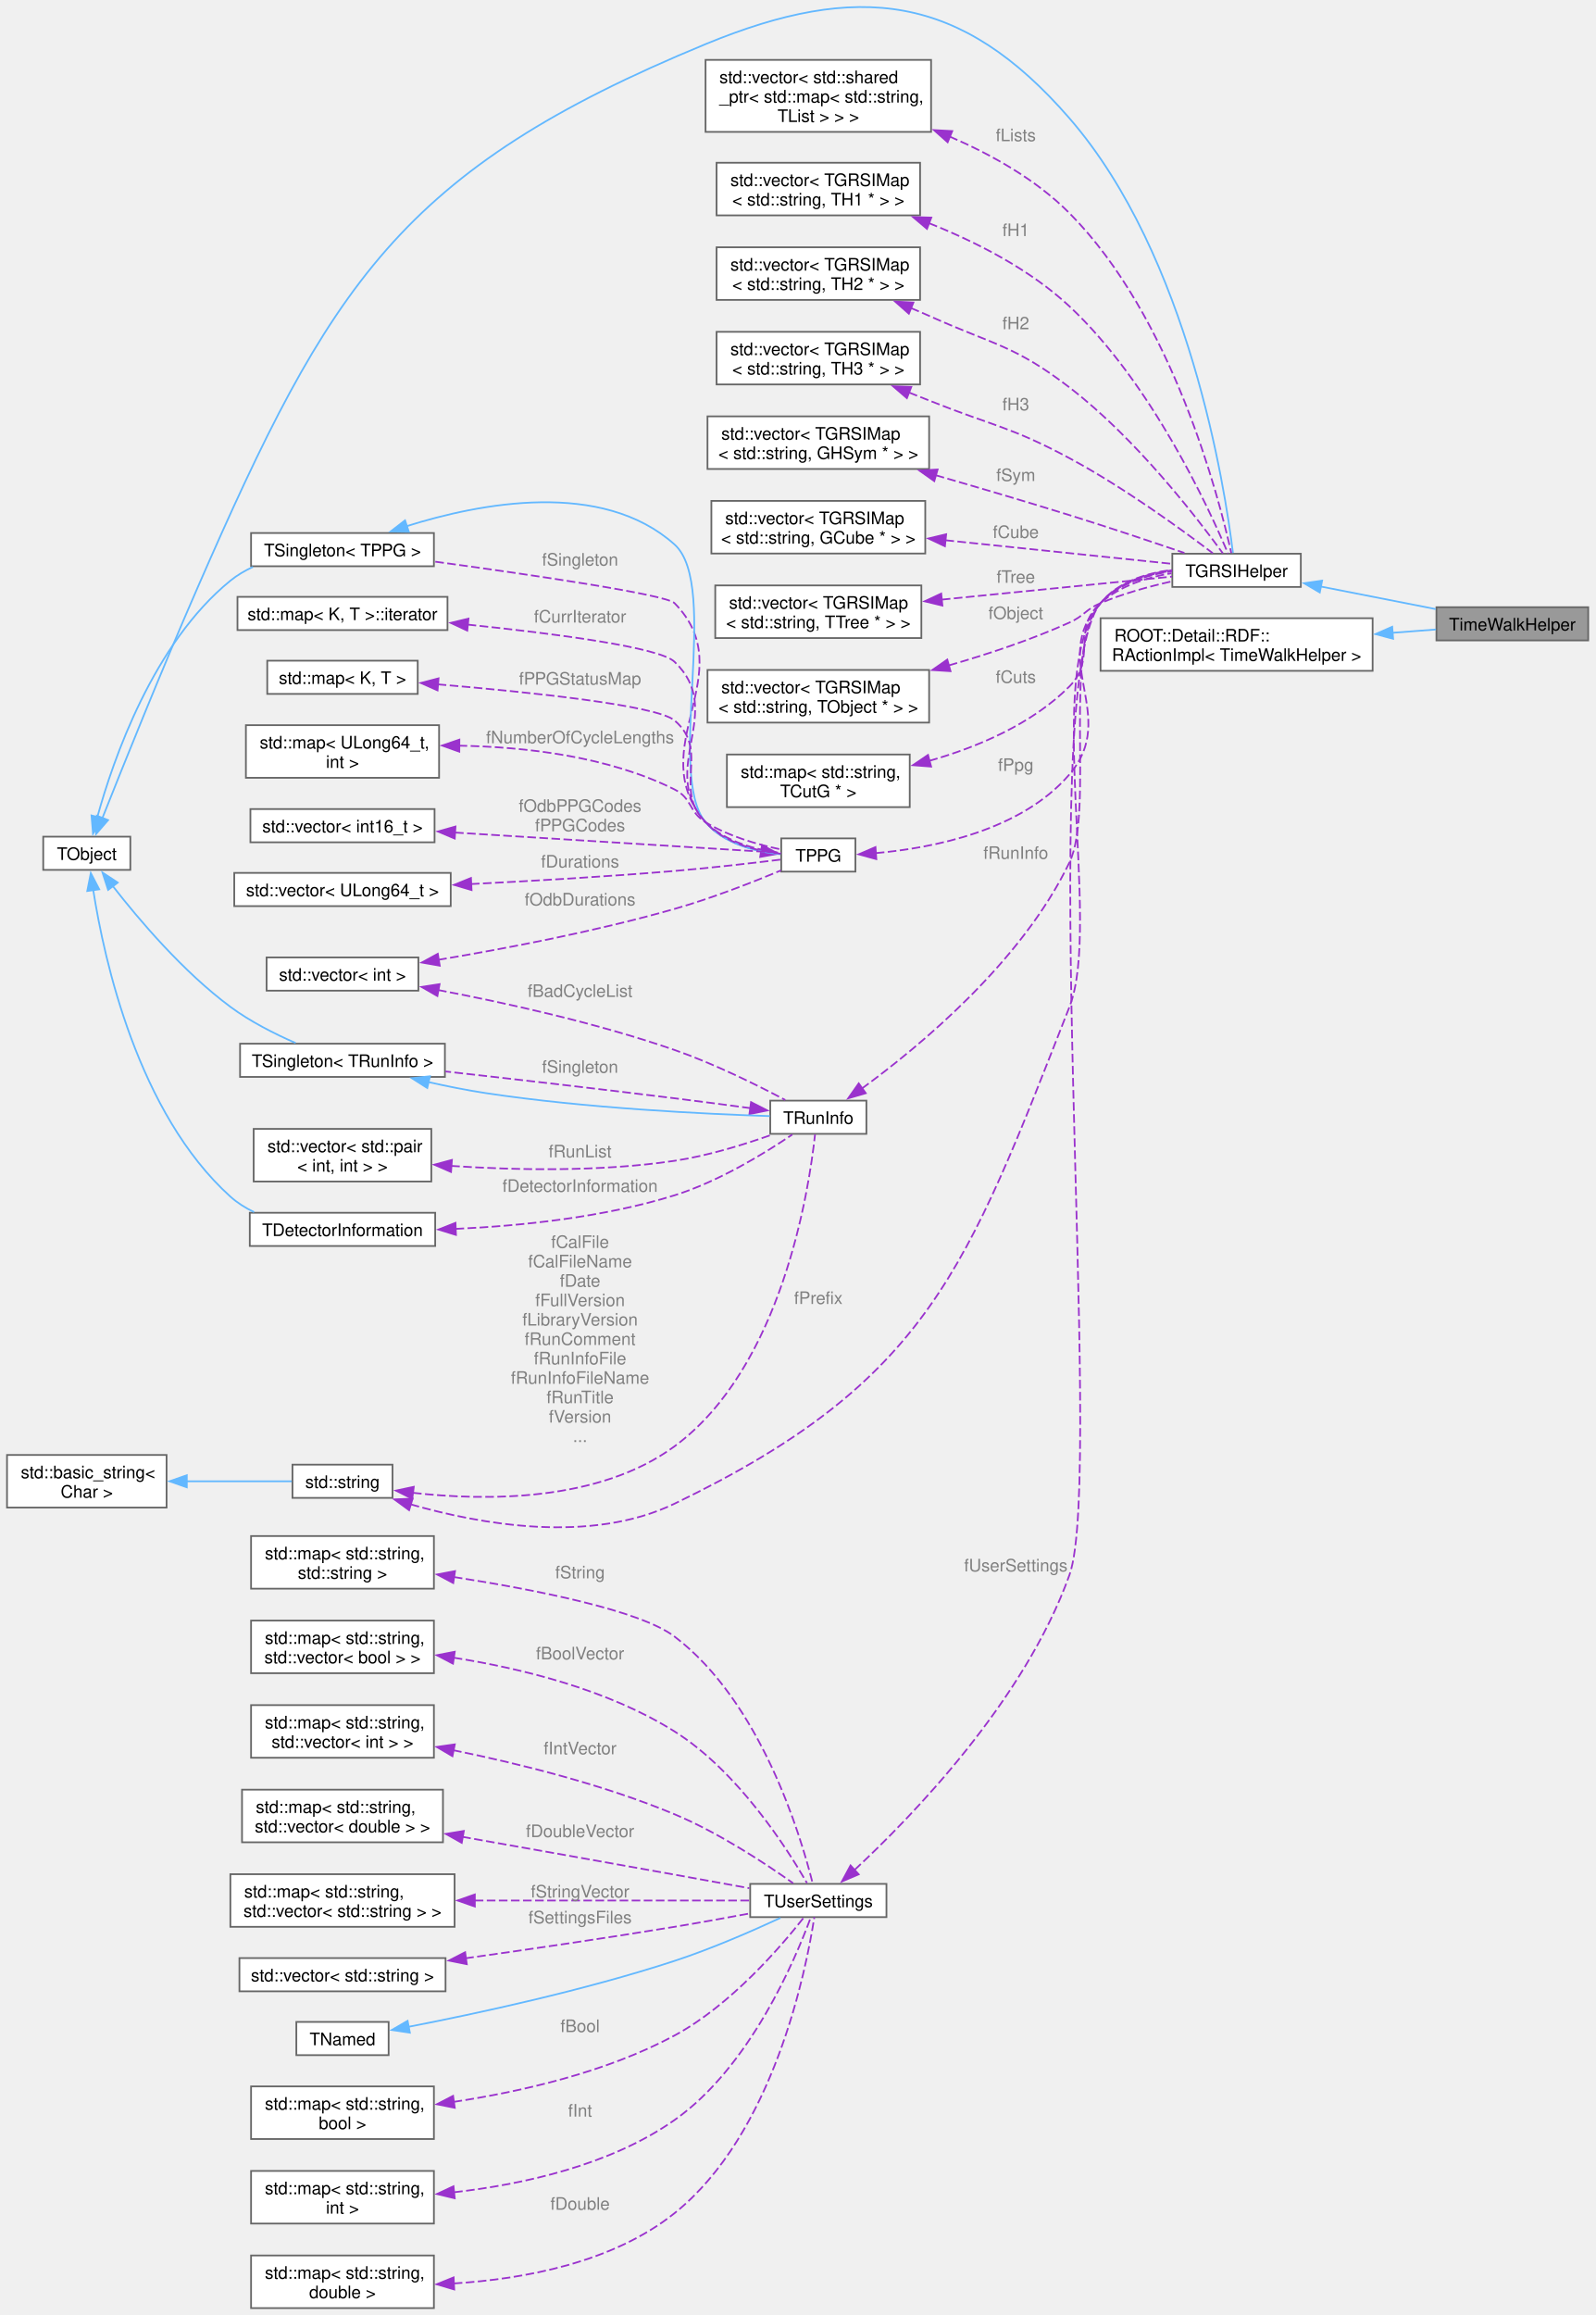
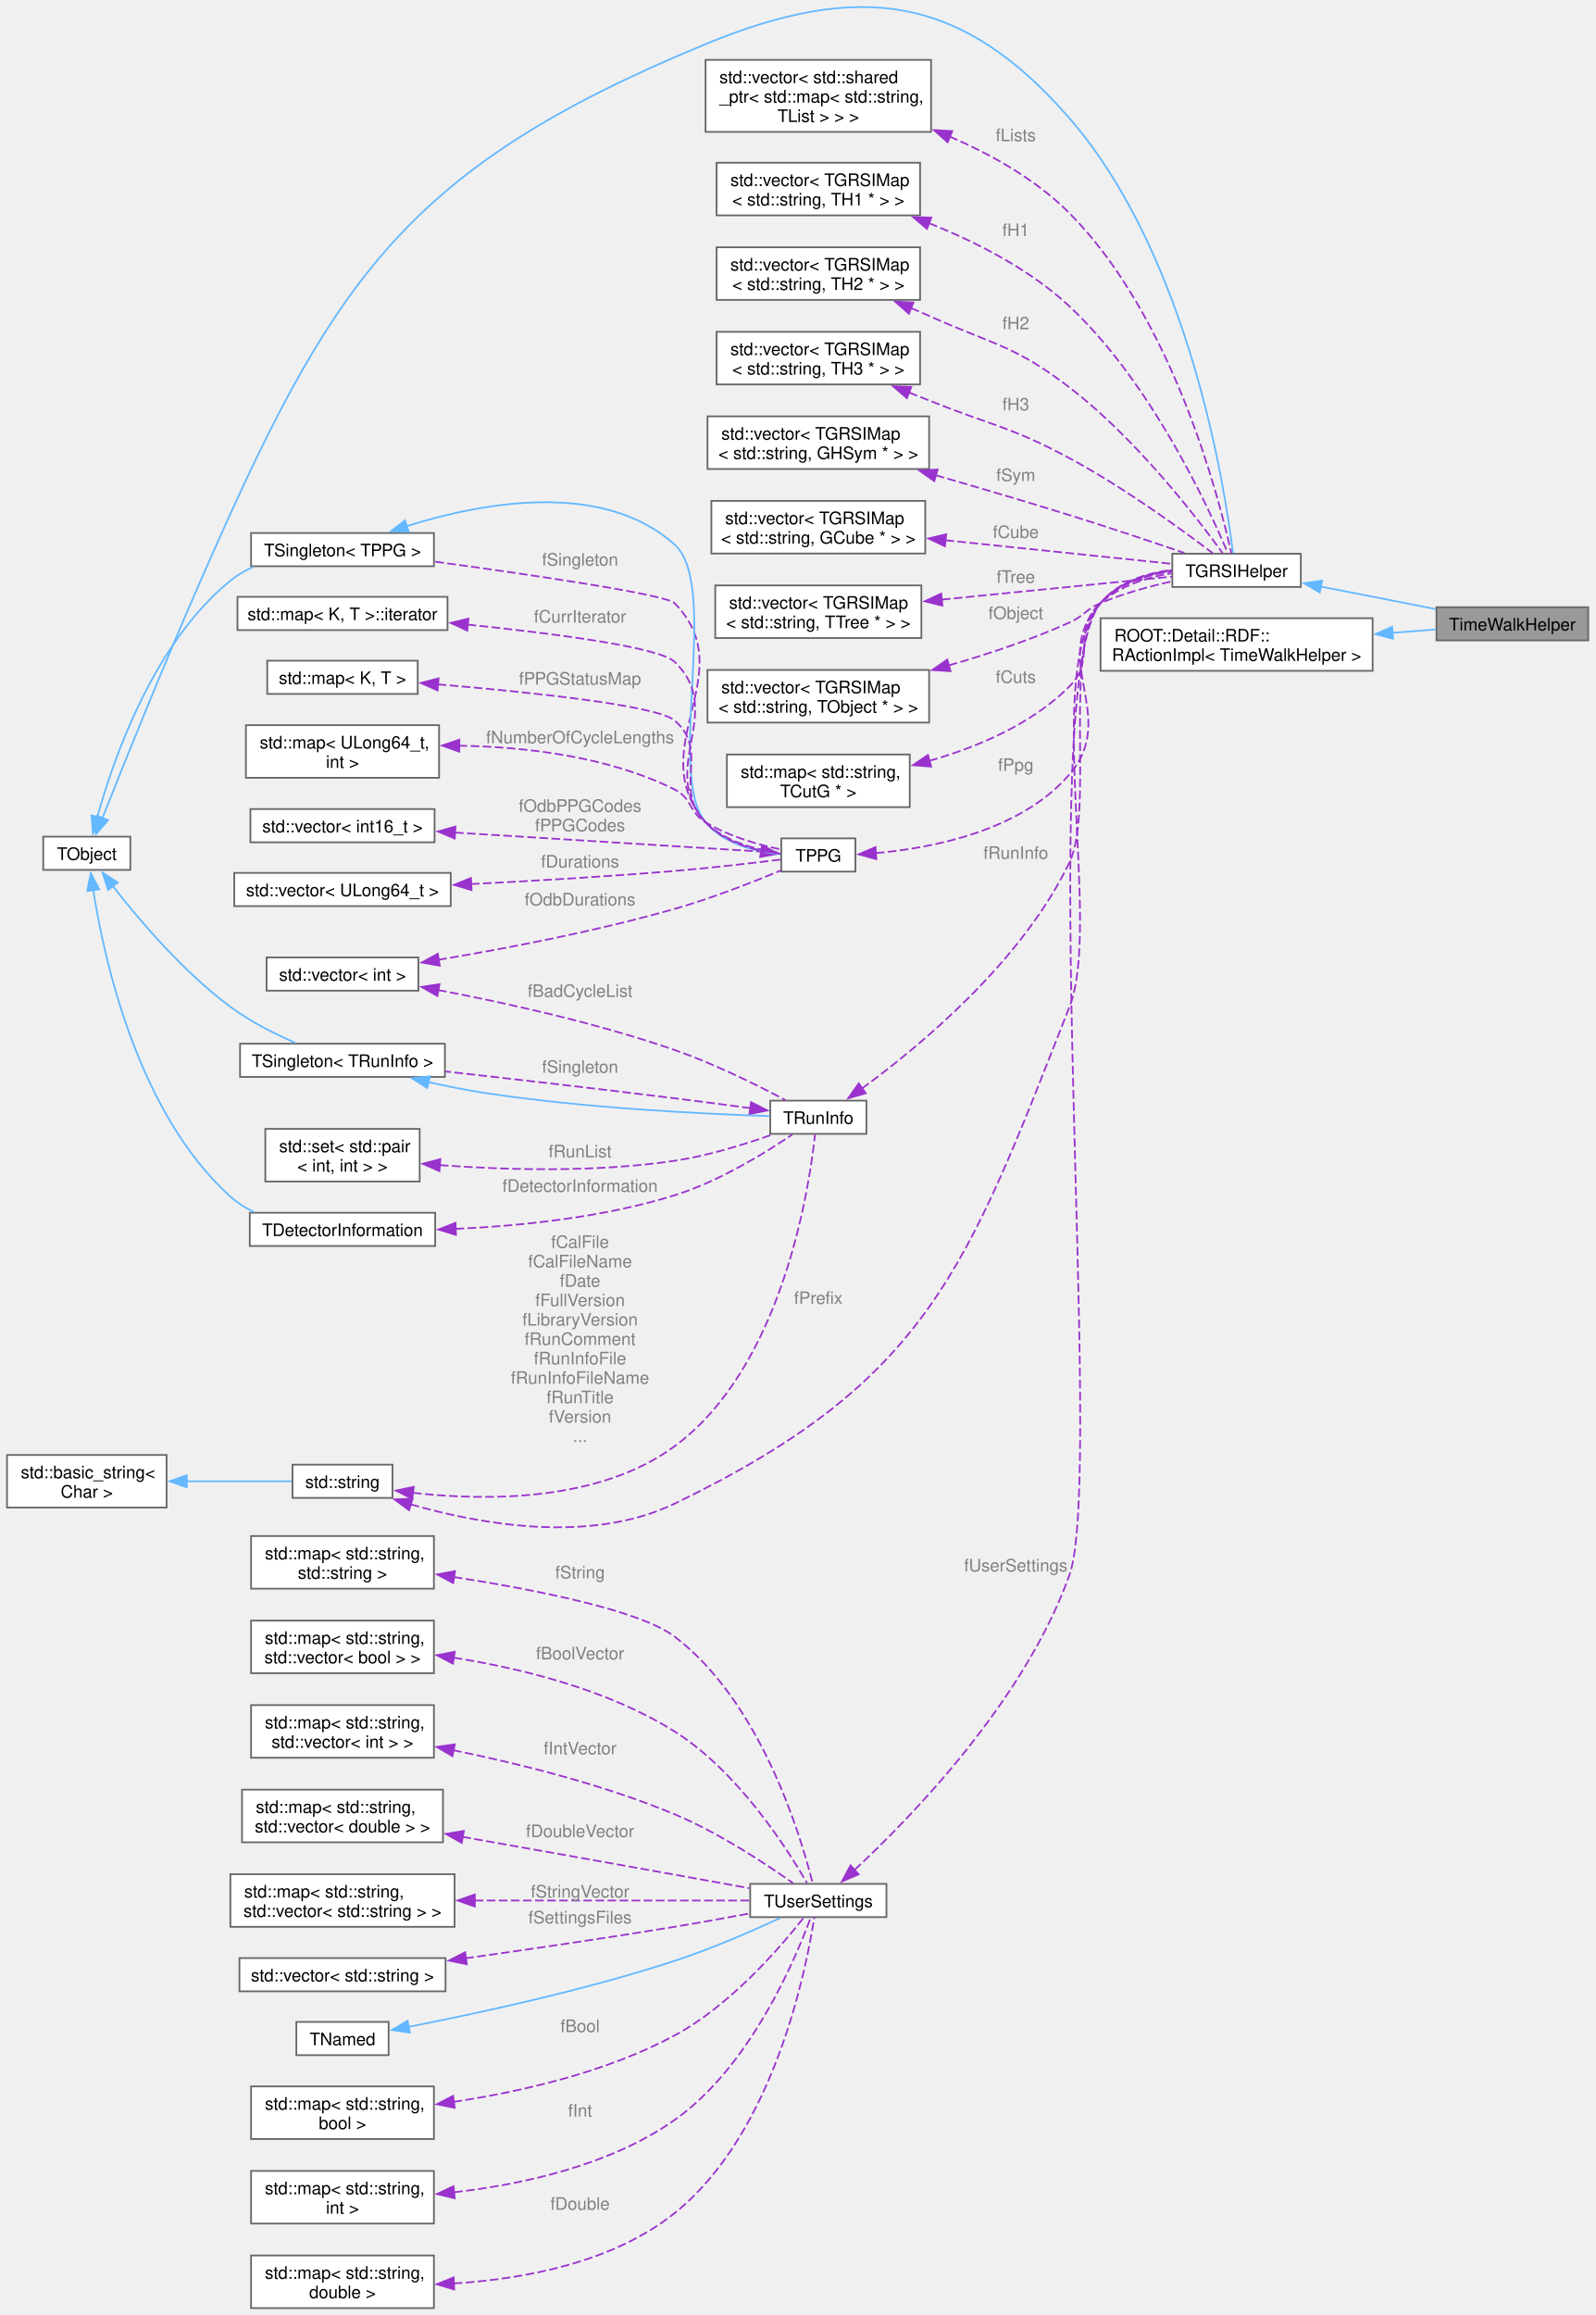
<svg xmlns="http://www.w3.org/2000/svg" xmlns:xlink="http://www.w3.org/1999/xlink" width="925pt" height="1342pt" viewBox="0.00 0.00 924.75 1341.83">
  <g id="graph0" class="graph" transform="scale(1 1) rotate(0) translate(4 1337.83)">
    <g id="Node000001" class="node">
      <g id="a_Node000001">
        <a xlink:title=" ">
          <polygon fill="#999999" stroke="#666666" points="916.75,-985.88 828.75,-985.88 828.75,-966.62 916.75,-966.62 916.75,-985.88" />
          <text text-anchor="middle" x="872.75" y="-972.38" font-family="Helvetica,sans-Serif" font-size="10.00">TimeWalkHelper</text>
        </a>
      </g>
    </g>
    <g id="Node000002" class="node">
      <g id="a_Node000002">
        <a xlink:href="class_t_g_r_s_i_helper.html" target="_top" xlink:title=" ">
          <polygon fill="white" stroke="#666666" points="750.12,-1016.88 675.62,-1016.88 675.62,-997.62 750.12,-997.62 750.12,-1016.88" />
          <text text-anchor="middle" x="712.88" y="-1003.38" font-family="Helvetica,sans-Serif" font-size="10.00">TGRSIHelper</text>
        </a>
      </g>
    </g>
    <g id="edge1_Node000001_Node000002" class="edge">
      <g id="a_edge1_Node000001_Node000002">
        <a xlink:title=" ">
          <path fill="none" stroke="#63b8ff" d="M761.55,-997.89C782.78,-993.72 807.61,-988.84 828.32,-984.78" />
          <polygon fill="#63b8ff" stroke="#63b8ff" points="761.11,-994.41 751.98,-999.77 762.46,-1001.28 761.11,-994.41" />
        </a>
      </g>
    </g>
    <g id="Node000003" class="node">
      <g id="a_Node000003">
        <a xlink:title=" ">
          <polygon fill="white" stroke="#666666" points="71.5,-852.88 21,-852.88 21,-833.62 71.5,-833.62 71.5,-852.88" />
          <text text-anchor="middle" x="46.25" y="-839.38" font-family="Helvetica,sans-Serif" font-size="10.00">TObject</text>
        </a>
      </g>
    </g>
    <g id="edge2_Node000002_Node000003" class="edge">
      <g id="a_edge2_Node000002_Node000003">
        <a xlink:title=" ">
          <path fill="none" stroke="#63b8ff" d="M55.3,-863.65C67.04,-893.25 89.76,-949.76 110.5,-997.25 187.22,-1172.88 227.83,-1239.15 405,-1312.25 493.47,-1348.75 553.26,-1341.53 616,-1269.25 685.37,-1189.33 706.17,-1054.97 710.77,-1017.32" />
          <polygon fill="#63b8ff" stroke="#63b8ff" points="58.59,-862.46 51.65,-854.45 52.08,-865.04 58.59,-862.46" />
        </a>
      </g>
    </g>
    <g id="Node000014" class="node">
      <g id="a_Node000014">
        <a xlink:href="class_t_singleton.html" target="_top" xlink:title=" ">
          <polygon fill="white" stroke="#666666" points="247.5,-1028.88 141.5,-1028.88 141.5,-1009.62 247.5,-1009.62 247.5,-1028.88" />
          <text text-anchor="middle" x="194.5" y="-1015.38" font-family="Helvetica,sans-Serif" font-size="10.00">TSingleton&lt; TPPG &gt;</text>
        </a>
      </g>
    </g>
    <g id="edge14_Node000014_Node000003" class="edge">
      <g id="a_edge14_Node000014_Node000003">
        <a xlink:title=" ">
          <path fill="none" stroke="#63b8ff" d="M52.3,-864.02C61.64,-897.9 84.83,-964.94 129.5,-1001.25 133.44,-1004.45 137.92,-1007.09 142.63,-1009.25" />
          <polygon fill="#63b8ff" stroke="#63b8ff" points="55.76,-863.41 49.86,-854.61 48.99,-865.17 55.76,-863.41" />
        </a>
      </g>
    </g>
    <g id="Node000022" class="node">
      <g id="a_Node000022">
        <a xlink:href="class_t_singleton.html" target="_top" xlink:title=" ">
          <polygon fill="white" stroke="#666666" points="253.88,-732.88 135.12,-732.88 135.12,-713.62 253.88,-713.62 253.88,-732.88" />
          <text text-anchor="middle" x="194.5" y="-719.38" font-family="Helvetica,sans-Serif" font-size="10.00">TSingleton&lt; TRunInfo &gt;</text>
        </a>
      </g>
    </g>
    <g id="edge24_Node000022_Node000003" class="edge">
      <g id="a_edge24_Node000022_Node000003">
        <a xlink:title=" ">
          <path fill="none" stroke="#63b8ff" d="M61.36,-824.2C76.52,-804.72 102.15,-774.52 129.5,-754.25 141,-745.72 155.22,-738.56 167.34,-733.27" />
          <polygon fill="#63b8ff" stroke="#63b8ff" points="58.62,-822.02 55.35,-832.1 64.19,-826.26 58.62,-822.02" />
        </a>
      </g>
    </g>
    <g id="Node000026" class="node">
      <g id="a_Node000026">
        <a xlink:href="class_t_detector_information.html" target="_top" xlink:title=" ">
          <polygon fill="white" stroke="#666666" points="248.25,-634.88 140.75,-634.88 140.75,-615.62 248.25,-615.62 248.25,-634.88" />
          <text text-anchor="middle" x="194.5" y="-621.38" font-family="Helvetica,sans-Serif" font-size="10.00">TDetectorInformation</text>
        </a>
      </g>
    </g>
    <g id="edge31_Node000026_Node000003" class="edge">
      <g id="a_edge31_Node000026_Node000003">
        <a xlink:title=" ">
          <path fill="none" stroke="#63b8ff" d="M50,-821.87C56.36,-781.23 75.89,-692.59 129.5,-644.25 133.55,-640.6 138.26,-637.65 143.27,-635.27" />
          <polygon fill="#63b8ff" stroke="#63b8ff" points="46.53,-821.37 48.58,-831.77 53.46,-822.36 46.53,-821.37" />
        </a>
      </g>
    </g>
    <g id="Node000004" class="node">
      <g id="a_Node000004">
        <a xlink:title=" ">
          <polygon fill="white" stroke="#666666" points="535.75,-1303.12 405,-1303.12 405,-1261.38 535.75,-1261.38 535.75,-1303.12" />
          <text text-anchor="start" x="413" y="-1289.62" font-family="Helvetica,sans-Serif" font-size="10.00">std::vector&lt; std::shared</text>
          <text text-anchor="start" x="413" y="-1278.38" font-family="Helvetica,sans-Serif" font-size="10.00">_ptr&lt; std::map&lt; std::string,</text>
          <text text-anchor="middle" x="470.38" y="-1267.12" font-family="Helvetica,sans-Serif" font-size="10.00"> TList &gt; &gt; &gt;</text>
        </a>
      </g>
    </g>
    <g id="edge3_Node000002_Node000004" class="edge">
      <g id="a_edge3_Node000002_Node000004">
        <a xlink:title=" ">
          <path fill="none" stroke="#9a32cd" stroke-dasharray="5,2" d="M546.44,-1258.72C570.94,-1248.18 596.77,-1233.64 616,-1214.25 675.68,-1154.07 702.58,-1049.85 709.8,-1017.28" />
          <polygon fill="#9a32cd" stroke="#9a32cd" points="545.36,-1255.38 537.44,-1262.42 548.02,-1261.86 545.36,-1255.38" />
        </a>
      </g>
      <text text-anchor="middle" x="584.88" y="-1256" font-family="Helvetica,sans-Serif" font-size="10.00" fill="grey"> fLists</text>
    </g>
    <g id="Node000005" class="node">
      <g id="a_Node000005">
        <a xlink:title=" ">
          <polygon fill="white" stroke="#666666" points="529.38,-1243.5 411.38,-1243.5 411.38,-1213 529.38,-1213 529.38,-1243.5" />
          <text text-anchor="start" x="419.38" y="-1230" font-family="Helvetica,sans-Serif" font-size="10.00">std::vector&lt; TGRSIMap</text>
          <text text-anchor="middle" x="470.38" y="-1218.75" font-family="Helvetica,sans-Serif" font-size="10.00">&lt; std::string, TH1 * &gt; &gt;</text>
        </a>
      </g>
    </g>
    <g id="edge4_Node000002_Node000005" class="edge">
      <g id="a_edge4_Node000002_Node000005">
        <a xlink:title=" ">
          <path fill="none" stroke="#9a32cd" stroke-dasharray="5,2" d="M534.58,-1208.46C561.99,-1197.53 593,-1181.74 616,-1160.25 663.41,-1115.95 696.84,-1043.26 707.89,-1017.05" />
          <polygon fill="#9a32cd" stroke="#9a32cd" points="533.38,-1205.18 525.29,-1212.02 535.88,-1211.71 533.38,-1205.18" />
        </a>
      </g>
      <text text-anchor="middle" x="584.88" y="-1201" font-family="Helvetica,sans-Serif" font-size="10.00" fill="grey"> fH1</text>
    </g>
    <g id="Node000006" class="node">
      <g id="a_Node000006">
        <a xlink:title=" ">
          <polygon fill="white" stroke="#666666" points="529.38,-1194.5 411.38,-1194.5 411.38,-1164 529.38,-1164 529.38,-1194.5" />
          <text text-anchor="start" x="419.38" y="-1181" font-family="Helvetica,sans-Serif" font-size="10.00">std::vector&lt; TGRSIMap</text>
          <text text-anchor="middle" x="470.38" y="-1169.75" font-family="Helvetica,sans-Serif" font-size="10.00">&lt; std::string, TH2 * &gt; &gt;</text>
        </a>
      </g>
    </g>
    <g id="edge5_Node000002_Node000006" class="edge">
      <g id="a_edge5_Node000002_Node000006">
        <a xlink:title=" ">
          <path fill="none" stroke="#9a32cd" stroke-dasharray="5,2" d="M524.07,-1159.29C528.04,-1157.63 531.97,-1155.94 535.75,-1154.25 572.3,-1137.87 584.21,-1137.61 616,-1113.25 654.6,-1083.67 690.29,-1037.25 704.91,-1017.11" />
          <polygon fill="#9a32cd" stroke="#9a32cd" points="522.87,-1156 514.93,-1163.02 525.51,-1162.48 522.87,-1156" />
        </a>
      </g>
      <text text-anchor="middle" x="584.88" y="-1147" font-family="Helvetica,sans-Serif" font-size="10.00" fill="grey"> fH2</text>
    </g>
    <g id="Node000007" class="node">
      <g id="a_Node000007">
        <a xlink:title=" ">
          <polygon fill="white" stroke="#666666" points="529.38,-1145.5 411.38,-1145.5 411.38,-1115 529.38,-1115 529.38,-1145.5" />
          <text text-anchor="start" x="419.38" y="-1132" font-family="Helvetica,sans-Serif" font-size="10.00">std::vector&lt; TGRSIMap</text>
          <text text-anchor="middle" x="470.38" y="-1120.75" font-family="Helvetica,sans-Serif" font-size="10.00">&lt; std::string, TH3 * &gt; &gt;</text>
        </a>
      </g>
    </g>
    <g id="edge6_Node000002_Node000007" class="edge">
      <g id="a_edge6_Node000002_Node000007">
        <a xlink:title=" ">
          <path fill="none" stroke="#9a32cd" stroke-dasharray="5,2" d="M523,-1110.31C527.31,-1108.61 531.61,-1106.9 535.75,-1105.25 571.56,-1090.94 582.03,-1090.5 616,-1072.25 647.36,-1055.41 681.18,-1030.78 699.08,-1017.19" />
          <polygon fill="#9a32cd" stroke="#9a32cd" points="521.73,-1107.04 513.7,-1113.95 524.29,-1113.56 521.73,-1107.04" />
        </a>
      </g>
      <text text-anchor="middle" x="584.88" y="-1100" font-family="Helvetica,sans-Serif" font-size="10.00" fill="grey"> fH3</text>
    </g>
    <g id="Node000008" class="node">
      <g id="a_Node000008">
        <a xlink:title=" ">
          <polygon fill="white" stroke="#666666" points="534.62,-1096.5 406.12,-1096.5 406.12,-1066 534.62,-1066 534.62,-1096.5" />
          <text text-anchor="start" x="414.12" y="-1083" font-family="Helvetica,sans-Serif" font-size="10.00">std::vector&lt; TGRSIMap</text>
          <text text-anchor="middle" x="470.38" y="-1071.75" font-family="Helvetica,sans-Serif" font-size="10.00">&lt; std::string, GHSym * &gt; &gt;</text>
        </a>
      </g>
    </g>
    <g id="edge7_Node000002_Node000008" class="edge">
      <g id="a_edge7_Node000002_Node000008">
        <a xlink:title=" ">
          <path fill="none" stroke="#9a32cd" stroke-dasharray="5,2" d="M538.48,-1062.36C562.95,-1055.31 590.78,-1047.12 616,-1039.25 638.45,-1032.25 663.66,-1023.81 682.6,-1017.35" />
          <polygon fill="#9a32cd" stroke="#9a32cd" points="537.61,-1058.97 528.96,-1065.09 539.54,-1065.7 537.61,-1058.97" />
        </a>
      </g>
      <text text-anchor="middle" x="584.88" y="-1059" font-family="Helvetica,sans-Serif" font-size="10.00" fill="grey"> fSym</text>
    </g>
    <g id="Node000009" class="node">
      <g id="a_Node000009">
        <a xlink:title=" ">
          <polygon fill="white" stroke="#666666" points="532.38,-1047.5 408.38,-1047.5 408.38,-1017 532.38,-1017 532.38,-1047.5" />
          <text text-anchor="start" x="416.38" y="-1034" font-family="Helvetica,sans-Serif" font-size="10.00">std::vector&lt; TGRSIMap</text>
          <text text-anchor="middle" x="470.38" y="-1022.75" font-family="Helvetica,sans-Serif" font-size="10.00">&lt; std::string, GCube * &gt; &gt;</text>
        </a>
      </g>
    </g>
    <g id="edge8_Node000002_Node000009" class="edge">
      <g id="a_edge8_Node000002_Node000009">
        <a xlink:title=" ">
          <path fill="none" stroke="#9a32cd" stroke-dasharray="5,2" d="M544.06,-1024.69C587.44,-1020.19 640.66,-1014.65 675.38,-1011.04" />
          <polygon fill="#9a32cd" stroke="#9a32cd" points="543.78,-1021.21 534.19,-1025.72 544.5,-1028.17 543.78,-1021.21" />
        </a>
      </g>
      <text text-anchor="middle" x="584.88" y="-1026" font-family="Helvetica,sans-Serif" font-size="10.00" fill="grey"> fCube</text>
    </g>
    <g id="Node000010" class="node">
      <g id="a_Node000010">
        <a xlink:title=" ">
          <polygon fill="white" stroke="#666666" points="530.12,-998.5 410.62,-998.5 410.62,-968 530.12,-968 530.12,-998.5" />
          <text text-anchor="start" x="418.62" y="-985" font-family="Helvetica,sans-Serif" font-size="10.00">std::vector&lt; TGRSIMap</text>
          <text text-anchor="middle" x="470.38" y="-973.75" font-family="Helvetica,sans-Serif" font-size="10.00">&lt; std::string, TTree * &gt; &gt;</text>
        </a>
      </g>
    </g>
    <g id="edge9_Node000002_Node000010" class="edge">
      <g id="a_edge9_Node000002_Node000010">
        <a xlink:title=" ">
          <path fill="none" stroke="#9a32cd" stroke-dasharray="5,2" d="M541.97,-990.29C585.73,-994.66 640.14,-1000.09 675.41,-1003.61" />
          <polygon fill="#9a32cd" stroke="#9a32cd" points="542.32,-986.81 532.02,-989.3 541.63,-993.78 542.32,-986.81" />
        </a>
      </g>
      <text text-anchor="middle" x="584.88" y="-1000" font-family="Helvetica,sans-Serif" font-size="10.00" fill="grey"> fTree</text>
    </g>
    <g id="Node000011" class="node">
      <g id="a_Node000011">
        <a xlink:title=" ">
          <polygon fill="white" stroke="#666666" points="534.62,-949.5 406.12,-949.5 406.12,-919 534.62,-919 534.62,-949.5" />
          <text text-anchor="start" x="414.12" y="-936" font-family="Helvetica,sans-Serif" font-size="10.00">std::vector&lt; TGRSIMap</text>
          <text text-anchor="middle" x="470.38" y="-924.75" font-family="Helvetica,sans-Serif" font-size="10.00">&lt; std::string, TObject * &gt; &gt;</text>
        </a>
      </g>
    </g>
    <g id="edge10_Node000002_Node000011" class="edge">
      <g id="a_edge10_Node000002_Node000011">
        <a xlink:title=" ">
          <path fill="none" stroke="#9a32cd" stroke-dasharray="5,2" d="M546.06,-952.15C568.97,-958.74 593.94,-967.07 616,-977 624.6,-980.87 625.31,-984.59 634,-988.25 647.08,-993.76 662.1,-997.9 675.44,-1000.88" />
          <polygon fill="#9a32cd" stroke="#9a32cd" points="547.03,-948.79 536.46,-949.46 545.15,-955.53 547.03,-948.79" />
        </a>
      </g>
      <text text-anchor="middle" x="584.88" y="-979" font-family="Helvetica,sans-Serif" font-size="10.00" fill="grey"> fObject</text>
    </g>
    <g id="Node000012" class="node">
      <g id="a_Node000012">
        <a xlink:title=" ">
          <polygon fill="white" stroke="#666666" points="523.38,-900.5 417.38,-900.5 417.38,-870 523.38,-870 523.38,-900.5" />
          <text text-anchor="start" x="425.38" y="-887" font-family="Helvetica,sans-Serif" font-size="10.00">std::map&lt; std::string,</text>
          <text text-anchor="middle" x="470.38" y="-875.75" font-family="Helvetica,sans-Serif" font-size="10.00"> TCutG * &gt;</text>
        </a>
      </g>
    </g>
    <g id="edge11_Node000002_Node000012" class="edge">
      <g id="a_edge11_Node000002_Node000012">
        <a xlink:title=" ">
          <path fill="none" stroke="#9a32cd" stroke-dasharray="5,2" d="M534.69,-896.82C562.71,-904.8 594.18,-918.08 616,-940 632.15,-956.22 616.89,-973.05 634,-988.25 645.23,-998.23 660.85,-1003.18 675.15,-1005.55" />
          <polygon fill="#9a32cd" stroke="#9a32cd" points="535.78,-893.49 525.21,-894.31 533.98,-900.25 535.78,-893.49" />
        </a>
      </g>
      <text text-anchor="middle" x="584.88" y="-942" font-family="Helvetica,sans-Serif" font-size="10.00" fill="grey"> fCuts</text>
    </g>
    <g id="Node000013" class="node">
      <g id="a_Node000013">
        <a xlink:href="class_t_p_p_g.html" target="_top" xlink:title=" ">
          <polygon fill="white" stroke="#666666" points="491.88,-851.88 448.88,-851.88 448.88,-832.62 491.88,-832.62 491.88,-851.88" />
          <text text-anchor="middle" x="470.38" y="-838.38" font-family="Helvetica,sans-Serif" font-size="10.00">TPPG</text>
        </a>
      </g>
    </g>
    <g id="edge12_Node000002_Node000013" class="edge">
      <g id="a_edge12_Node000002_Node000013">
        <a xlink:title=" ">
          <path fill="none" stroke="#9a32cd" stroke-dasharray="5,2" d="M503.69,-843.35C537.04,-846.32 588.01,-856.35 616,-889 645.18,-923.04 603.26,-955.61 634,-988.25 644.59,-999.5 660.64,-1004.56 675.42,-1006.69" />
          <polygon fill="#9a32cd" stroke="#9a32cd" points="504.01,-839.86 493.79,-842.65 503.52,-846.84 504.01,-839.86" />
        </a>
      </g>
      <text text-anchor="middle" x="584.88" y="-891" font-family="Helvetica,sans-Serif" font-size="10.00" fill="grey"> fPpg</text>
    </g>
    <g id="edge15_Node000014_Node000013" class="edge">
      <g id="a_edge15_Node000014_Node000013">
        <a xlink:title=" ">
          <path fill="none" stroke="#9a32cd" stroke-dasharray="5,2" d="M437.2,-844.56C425.44,-847.06 413.05,-851.92 405,-861.25 367.74,-904.4 426.91,-947.54 387,-988.25 382.09,-993.26 302.56,-1004.86 247.55,-1012.37" />
          <polygon fill="#9a32cd" stroke="#9a32cd" points="437.74,-848.02 447.08,-843.01 436.66,-841.11 437.74,-848.02" />
        </a>
      </g>
      <text text-anchor="middle" x="332.25" y="-1010" font-family="Helvetica,sans-Serif" font-size="10.00" fill="grey"> fSingleton</text>
    </g>
    <g id="edge13_Node000013_Node000014" class="edge">
      <g id="a_edge13_Node000013_Node000014">
        <a xlink:title=" ">
          <path fill="none" stroke="#63b8ff" d="M231.68,-1032.84C274.39,-1046.27 344.91,-1059.9 387,-1022.25 413.83,-998.25 381.87,-888.84 405,-861.25 415.55,-848.66 434.01,-844.17 448.46,-842.68" />
          <polygon fill="#63b8ff" stroke="#63b8ff" points="232.97,-1029.58 222.38,-1029.75 230.77,-1036.22 232.97,-1029.58" />
        </a>
      </g>
    </g>
    <g id="Node000015" class="node">
      <g id="a_Node000015">
        <a xlink:title=" ">
          <polygon fill="white" stroke="#666666" points="255.38,-991.88 133.62,-991.88 133.62,-972.62 255.38,-972.62 255.38,-991.88" />
          <text text-anchor="middle" x="194.5" y="-978.38" font-family="Helvetica,sans-Serif" font-size="10.00">std::map&lt; K, T &gt;::iterator</text>
        </a>
      </g>
    </g>
    <g id="edge16_Node000013_Node000015" class="edge">
      <g id="a_edge16_Node000013_Node000015">
        <a xlink:title=" ">
          <path fill="none" stroke="#9a32cd" stroke-dasharray="5,2" d="M267.04,-975.8C317.71,-970.56 378.18,-962.68 387,-954.25 417.45,-925.17 376.69,-892.41 405,-861.25 415.97,-849.18 434.19,-844.62 448.46,-842.98" />
          <polygon fill="#9a32cd" stroke="#9a32cd" points="266.85,-972.3 257.25,-976.79 267.55,-979.26 266.85,-972.3" />
        </a>
      </g>
      <text text-anchor="middle" x="332.25" y="-977" font-family="Helvetica,sans-Serif" font-size="10.00" fill="grey"> fCurrIterator</text>
    </g>
    <g id="Node000016" class="node">
      <g id="a_Node000016">
        <a xlink:title=" ">
          <polygon fill="white" stroke="#666666" points="238.12,-954.88 150.88,-954.88 150.88,-935.62 238.12,-935.62 238.12,-954.88" />
          <text text-anchor="middle" x="194.5" y="-941.38" font-family="Helvetica,sans-Serif" font-size="10.00">std::map&lt; K, T &gt;</text>
        </a>
      </g>
    </g>
    <g id="edge17_Node000013_Node000016" class="edge">
      <g id="a_edge17_Node000013_Node000016">
        <a xlink:title=" ">
          <path fill="none" stroke="#9a32cd" stroke-dasharray="5,2" d="M249.7,-941.17C302.6,-936.71 376.63,-929.03 387,-920.25 407.93,-902.54 385.53,-880.55 405,-861.25 416.51,-849.85 434.5,-845.23 448.54,-843.38" />
          <polygon fill="#9a32cd" stroke="#9a32cd" points="249.62,-937.66 239.94,-941.97 250.19,-944.64 249.62,-937.66" />
        </a>
      </g>
      <text text-anchor="middle" x="332.25" y="-941" font-family="Helvetica,sans-Serif" font-size="10.00" fill="grey"> fPPGStatusMap</text>
    </g>
    <g id="Node000017" class="node">
      <g id="a_Node000017">
        <a xlink:title=" ">
          <polygon fill="white" stroke="#666666" points="250.5,-917.5 138.5,-917.5 138.5,-887 250.5,-887 250.5,-917.5" />
          <text text-anchor="start" x="146.5" y="-904" font-family="Helvetica,sans-Serif" font-size="10.00">std::map&lt; ULong64_t,</text>
          <text text-anchor="middle" x="194.5" y="-892.75" font-family="Helvetica,sans-Serif" font-size="10.00"> int &gt;</text>
        </a>
      </g>
    </g>
    <g id="edge18_Node000013_Node000017" class="edge">
      <g id="a_edge18_Node000013_Node000017">
        <a xlink:title=" ">
          <path fill="none" stroke="#9a32cd" stroke-dasharray="5,2" d="M261.81,-905.62C300.22,-904.96 348.45,-899.51 387,-880.25 397.41,-875.05 395.08,-867.33 405,-861.25 418.31,-853.09 435.33,-848.27 448.52,-845.52" />
          <polygon fill="#9a32cd" stroke="#9a32cd" points="262.23,-902.12 252.25,-905.68 262.27,-909.12 262.23,-902.12" />
        </a>
      </g>
      <text text-anchor="middle" x="332.25" y="-907" font-family="Helvetica,sans-Serif" font-size="10.00" fill="grey"> fNumberOfCycleLengths</text>
    </g>
    <g id="Node000018" class="node">
      <g id="a_Node000018">
        <a xlink:title=" ">
          <polygon fill="white" stroke="#666666" points="247.88,-868.88 141.12,-868.88 141.12,-849.62 247.88,-849.62 247.88,-868.88" />
          <text text-anchor="middle" x="194.5" y="-855.38" font-family="Helvetica,sans-Serif" font-size="10.00">std::vector&lt; int16_t &gt;</text>
        </a>
      </g>
    </g>
    <g id="edge19_Node000013_Node000018" class="edge">
      <g id="a_edge19_Node000013_Node000018">
        <a xlink:title=" ">
          <path fill="none" stroke="#9a32cd" stroke-dasharray="5,2" d="M259.75,-855.26C320.81,-851.47 409.01,-846 448.68,-843.53" />
          <polygon fill="#9a32cd" stroke="#9a32cd" points="259.58,-851.77 249.82,-855.88 260.01,-858.75 259.58,-851.77" />
        </a>
      </g>
      <text text-anchor="middle" x="332.25" y="-867.25" font-family="Helvetica,sans-Serif" font-size="10.00" fill="grey"> fOdbPPGCodes</text>
      <text text-anchor="middle" x="332.25" y="-856" font-family="Helvetica,sans-Serif" font-size="10.00" fill="grey">fPPGCodes</text>
    </g>
    <g id="Node000019" class="node">
      <g id="a_Node000019">
        <a xlink:title=" ">
          <polygon fill="white" stroke="#666666" points="238.5,-782.88 150.5,-782.88 150.5,-763.62 238.5,-763.62 238.5,-782.88" />
          <text text-anchor="middle" x="194.5" y="-769.38" font-family="Helvetica,sans-Serif" font-size="10.00">std::vector&lt; int &gt;</text>
        </a>
      </g>
    </g>
    <g id="edge20_Node000013_Node000019" class="edge">
      <g id="a_edge20_Node000013_Node000019">
        <a xlink:title=" ">
          <path fill="none" stroke="#9a32cd" stroke-dasharray="5,2" d="M249.97,-781.48C288.61,-787.93 341.48,-797.98 387,-811 408.47,-817.14 432.24,-826.44 448.71,-833.3" />
          <polygon fill="#9a32cd" stroke="#9a32cd" points="250.89,-778.09 240.46,-779.92 249.76,-784.99 250.89,-778.09" />
        </a>
      </g>
      <text text-anchor="middle" x="332.25" y="-813" font-family="Helvetica,sans-Serif" font-size="10.00" fill="grey"> fOdbDurations</text>
    </g>
    <g id="Node000021" class="node">
      <g id="a_Node000021">
        <a xlink:href="class_t_run_info.html" target="_top" xlink:title=" ">
          <polygon fill="white" stroke="#666666" points="498.25,-699.88 442.5,-699.88 442.5,-680.62 498.25,-680.62 498.25,-699.88" />
          <text text-anchor="middle" x="470.38" y="-686.38" font-family="Helvetica,sans-Serif" font-size="10.00">TRunInfo</text>
        </a>
      </g>
    </g>
    <g id="edge29_Node000021_Node000019" class="edge">
      <g id="a_edge29_Node000021_Node000019">
        <a xlink:title=" ">
          <path fill="none" stroke="#9a32cd" stroke-dasharray="5,2" d="M249.9,-764C288.71,-756.63 341.83,-744.93 387,-729.25 409.87,-721.31 434.83,-708.93 451.21,-700.26" />
          <polygon fill="#9a32cd" stroke="#9a32cd" points="249.52,-760.51 240.33,-765.79 250.8,-767.4 249.52,-760.51" />
        </a>
      </g>
      <text text-anchor="middle" x="332.25" y="-760" font-family="Helvetica,sans-Serif" font-size="10.00" fill="grey"> fBadCycleList</text>
    </g>
    <g id="Node000020" class="node">
      <g id="a_Node000020">
        <a xlink:title=" ">
          <polygon fill="white" stroke="#666666" points="257.25,-831.88 131.75,-831.88 131.75,-812.62 257.25,-812.62 257.25,-831.88" />
          <text text-anchor="middle" x="194.5" y="-818.38" font-family="Helvetica,sans-Serif" font-size="10.00">std::vector&lt; ULong64_t &gt;</text>
        </a>
      </g>
    </g>
    <g id="edge21_Node000013_Node000020" class="edge">
      <g id="a_edge21_Node000013_Node000020">
        <a xlink:title=" ">
          <path fill="none" stroke="#9a32cd" stroke-dasharray="5,2" d="M268.95,-825.41C304.62,-827.19 348.08,-829.72 387,-833 407.94,-834.76 431.79,-837.52 448.42,-839.57" />
          <polygon fill="#9a32cd" stroke="#9a32cd" points="269.33,-821.93 259.17,-824.93 268.99,-828.92 269.33,-821.93" />
        </a>
      </g>
      <text text-anchor="middle" x="332.25" y="-835" font-family="Helvetica,sans-Serif" font-size="10.00" fill="grey"> fDurations</text>
    </g>
    <g id="edge22_Node000002_Node000021" class="edge">
      <g id="a_edge22_Node000002_Node000021">
        <a xlink:title=" ">
          <path fill="none" stroke="#9a32cd" stroke-dasharray="5,2" d="M495.56,-706.83C528.99,-731.24 588.32,-780.26 616,-838 630.54,-868.32 611.69,-963.09 634,-988.25 644.34,-999.91 660.54,-1005.01 675.49,-1007.05" />
          <polygon fill="#9a32cd" stroke="#9a32cd" points="497.88,-704.19 487.7,-701.22 493.81,-709.88 497.88,-704.19" />
        </a>
      </g>
      <text text-anchor="middle" x="584.88" y="-840" font-family="Helvetica,sans-Serif" font-size="10.00" fill="grey"> fRunInfo</text>
    </g>
    <g id="edge25_Node000022_Node000021" class="edge">
      <g id="a_edge25_Node000022_Node000021">
        <a xlink:title=" ">
          <path fill="none" stroke="#9a32cd" stroke-dasharray="5,2" d="M431.16,-695.5C417.27,-697.37 401.43,-699.46 387,-701.25 342.5,-706.78 292.12,-712.55 254.2,-716.79" />
          <polygon fill="#9a32cd" stroke="#9a32cd" points="431.37,-699.01 440.81,-694.19 430.43,-692.07 431.37,-699.01" />
        </a>
      </g>
      <text text-anchor="middle" x="332.25" y="-716" font-family="Helvetica,sans-Serif" font-size="10.00" fill="grey"> fSingleton</text>
    </g>
    <g id="edge23_Node000021_Node000022" class="edge">
      <g id="a_edge23_Node000021_Node000022">
        <a xlink:title=" ">
          <path fill="none" stroke="#63b8ff" d="M244.28,-710.64C255.15,-708.2 266.67,-705.89 277.5,-704.25 335.79,-695.43 404.91,-692.11 442.22,-690.91" />
          <polygon fill="#63b8ff" stroke="#63b8ff" points="243.65,-707.2 234.71,-712.87 245.24,-714.01 243.65,-707.2" />
        </a>
      </g>
    </g>
    <g id="Node000023" class="node">
      <g id="a_Node000023">
        <a xlink:title=" ">
          <polygon fill="white" stroke="#666666" points="223.5,-488.88 165.5,-488.88 165.5,-469.62 223.5,-469.62 223.5,-488.88" />
          <text text-anchor="middle" x="194.5" y="-475.38" font-family="Helvetica,sans-Serif" font-size="10.00">std::string</text>
        </a>
      </g>
    </g>
    <g id="edge43_Node000002_Node000023" class="edge">
      <g id="a_edge43_Node000002_Node000023">
        <a xlink:title=" ">
          <path fill="none" stroke="#9a32cd" stroke-dasharray="5,2" d="M234.07,-465.87C274.33,-454.28 338.27,-442.74 387,-466.25 534.29,-537.31 556.21,-602.04 616,-754.25 635.07,-802.79 600.24,-948.5 634,-988.25 644.09,-1000.13 660.26,-1005.25 675.25,-1007.25" />
          <polygon fill="#9a32cd" stroke="#9a32cd" points="233.12,-462.5 224.57,-468.75 235.16,-469.19 233.12,-462.5" />
        </a>
      </g>
      <text text-anchor="middle" x="470.38" y="-582" font-family="Helvetica,sans-Serif" font-size="10.00" fill="grey"> fPrefix</text>
    </g>
    <g id="edge26_Node000021_Node000023" class="edge">
      <g id="a_edge26_Node000021_Node000023">
        <a xlink:title=" ">
          <path fill="none" stroke="#9a32cd" stroke-dasharray="5,2" d="M235.37,-472.56C277.26,-467.83 343.03,-467.16 387,-499.5 449.18,-545.24 464.97,-647.8 468.47,-680.23" />
          <polygon fill="#9a32cd" stroke="#9a32cd" points="234.95,-469.09 225.47,-473.83 235.83,-476.03 234.95,-469.09" />
        </a>
      </g>
      <text text-anchor="middle" x="332.25" y="-614.5" font-family="Helvetica,sans-Serif" font-size="10.00" fill="grey"> fCalFile</text>
      <text text-anchor="middle" x="332.25" y="-603.25" font-family="Helvetica,sans-Serif" font-size="10.00" fill="grey">fCalFileName</text>
      <text text-anchor="middle" x="332.25" y="-592" font-family="Helvetica,sans-Serif" font-size="10.00" fill="grey">fDate</text>
      <text text-anchor="middle" x="332.25" y="-580.75" font-family="Helvetica,sans-Serif" font-size="10.00" fill="grey">fFullVersion</text>
      <text text-anchor="middle" x="332.25" y="-569.5" font-family="Helvetica,sans-Serif" font-size="10.00" fill="grey">fLibraryVersion</text>
      <text text-anchor="middle" x="332.25" y="-558.25" font-family="Helvetica,sans-Serif" font-size="10.00" fill="grey">fRunComment</text>
      <text text-anchor="middle" x="332.25" y="-547" font-family="Helvetica,sans-Serif" font-size="10.00" fill="grey">fRunInfoFile</text>
      <text text-anchor="middle" x="332.25" y="-535.75" font-family="Helvetica,sans-Serif" font-size="10.00" fill="grey">fRunInfoFileName</text>
      <text text-anchor="middle" x="332.25" y="-524.5" font-family="Helvetica,sans-Serif" font-size="10.00" fill="grey">fRunTitle</text>
      <text text-anchor="middle" x="332.25" y="-513.25" font-family="Helvetica,sans-Serif" font-size="10.00" fill="grey">fVersion</text>
      <text text-anchor="middle" x="332.25" y="-502" font-family="Helvetica,sans-Serif" font-size="10.00" fill="grey">...</text>
    </g>
    <g id="Node000024" class="node">
      <g id="a_Node000024">
        <a xlink:title=" ">
          <polygon fill="white" stroke="#666666" points="92.5,-494.5 0,-494.5 0,-464 92.5,-464 92.5,-494.5" />
          <text text-anchor="start" x="8" y="-481" font-family="Helvetica,sans-Serif" font-size="10.00">std::basic_string&lt;</text>
          <text text-anchor="middle" x="46.25" y="-469.75" font-family="Helvetica,sans-Serif" font-size="10.00"> Char &gt;</text>
        </a>
      </g>
    </g>
    <g id="edge27_Node000023_Node000024" class="edge">
      <g id="a_edge27_Node000023_Node000024">
        <a xlink:title=" ">
          <path fill="none" stroke="#63b8ff" d="M104.09,-479.25C124.99,-479.25 147.75,-479.25 165.08,-479.25" />
          <polygon fill="#63b8ff" stroke="#63b8ff" points="104.24,-475.75 94.24,-479.25 104.24,-482.75 104.24,-475.75" />
        </a>
      </g>
    </g>
    <g id="Node000025" class="node">
      <g id="a_Node000025">
        <a xlink:title=" ">
-           <polygon fill="white" stroke="#666666" points="246,-683.5 143,-683.5 143,-653 246,-653 246,-683.5" />
-           <text text-anchor="start" x="151" y="-670" font-family="Helvetica,sans-Serif" font-size="10.00">std::vector&lt; std::pair</text>
+           <polygon fill="white" stroke="#666666" points="239.25,-683.5 149.75,-683.5 149.75,-653 239.25,-653 239.25,-683.5" />
+           <text text-anchor="start" x="157.75" y="-670" font-family="Helvetica,sans-Serif" font-size="10.00">std::set&lt; std::pair</text>
          <text text-anchor="middle" x="194.5" y="-658.75" font-family="Helvetica,sans-Serif" font-size="10.00">&lt; int, int &gt; &gt;</text>
        </a>
      </g>
    </g>
    <g id="edge28_Node000021_Node000025" class="edge">
      <g id="a_edge28_Node000021_Node000025">
        <a xlink:title=" ">
-           <path fill="none" stroke="#9a32cd" stroke-dasharray="5,2" d="M257.5,-662.04C295.16,-659.54 344.09,-658.57 387,-665 406.38,-667.9 427.49,-674.45 443.5,-680.15" />
-           <polygon fill="#9a32cd" stroke="#9a32cd" points="257.43,-658.53 247.71,-662.75 257.94,-665.51 257.43,-658.53" />
+           <path fill="none" stroke="#9a32cd" stroke-dasharray="5,2" d="M250.96,-662.49C289.36,-659.68 341.55,-658.19 387,-665 406.38,-667.9 427.49,-674.45 443.5,-680.15" />
+           <polygon fill="#9a32cd" stroke="#9a32cd" points="250.7,-659 241.01,-663.28 251.26,-665.98 250.7,-659" />
        </a>
      </g>
      <text text-anchor="middle" x="332.25" y="-667" font-family="Helvetica,sans-Serif" font-size="10.00" fill="grey"> fRunList</text>
    </g>
    <g id="edge30_Node000021_Node000026" class="edge">
      <g id="a_edge30_Node000021_Node000026">
        <a xlink:title=" ">
          <path fill="none" stroke="#9a32cd" stroke-dasharray="5,2" d="M260.02,-625.54C297.77,-627.26 345.94,-632.18 387,-645 412.7,-653.02 439.49,-669.5 455.29,-680.2" />
          <polygon fill="#9a32cd" stroke="#9a32cd" points="260.29,-622.05 250.16,-625.16 260.02,-629.04 260.29,-622.05" />
        </a>
      </g>
      <text text-anchor="middle" x="332.25" y="-647" font-family="Helvetica,sans-Serif" font-size="10.00" fill="grey"> fDetectorInformation</text>
    </g>
    <g id="Node000027" class="node">
      <g id="a_Node000027">
        <a xlink:href="class_t_user_settings.html" target="_top" xlink:title=" ">
          <polygon fill="white" stroke="#666666" points="509.88,-245.88 430.88,-245.88 430.88,-226.62 509.88,-226.62 509.88,-245.88" />
          <text text-anchor="middle" x="470.38" y="-232.38" font-family="Helvetica,sans-Serif" font-size="10.00">TUserSettings</text>
        </a>
      </g>
    </g>
    <g id="edge32_Node000002_Node000027" class="edge">
      <g id="a_edge32_Node000002_Node000027">
        <a xlink:title=" ">
          <path fill="none" stroke="#9a32cd" stroke-dasharray="5,2" d="M491.37,-253.96C524.57,-284.82 589.99,-352.15 616,-425 637.05,-483.97 594.54,-939.63 634,-988.25 643.91,-1000.46 660.24,-1005.59 675.4,-1007.52" />
          <polygon fill="#9a32cd" stroke="#9a32cd" points="493.78,-251.42 484.04,-247.27 489.07,-256.59 493.78,-251.42" />
        </a>
      </g>
      <text text-anchor="middle" x="584.88" y="-427" font-family="Helvetica,sans-Serif" font-size="10.00" fill="grey"> fUserSettings</text>
    </g>
    <g id="Node000028" class="node">
      <g id="a_Node000028">
        <a xlink:title=" ">
          <polygon fill="white" stroke="#666666" points="221.25,-165.88 167.75,-165.88 167.75,-146.62 221.25,-146.62 221.25,-165.88" />
          <text text-anchor="middle" x="194.5" y="-152.38" font-family="Helvetica,sans-Serif" font-size="10.00">TNamed</text>
        </a>
      </g>
    </g>
    <g id="edge33_Node000027_Node000028" class="edge">
      <g id="a_edge33_Node000027_Node000028">
        <a xlink:title=" ">
          <path fill="none" stroke="#63b8ff" d="M232.9,-163.07C271.88,-170.63 334.49,-184.07 387,-201.25 408.41,-208.26 432,-218.56 448.42,-226.17" />
          <polygon fill="#63b8ff" stroke="#63b8ff" points="233.56,-159.63 223.08,-161.2 232.25,-166.51 233.56,-159.63" />
        </a>
      </g>
    </g>
    <g id="Node000029" class="node">
      <g id="a_Node000029">
        <a xlink:title=" ">
          <polygon fill="white" stroke="#666666" points="247.5,-128.5 141.5,-128.5 141.5,-98 247.5,-98 247.5,-128.5" />
          <text text-anchor="start" x="149.5" y="-115" font-family="Helvetica,sans-Serif" font-size="10.00">std::map&lt; std::string,</text>
          <text text-anchor="middle" x="194.5" y="-103.75" font-family="Helvetica,sans-Serif" font-size="10.00"> bool &gt;</text>
        </a>
      </g>
    </g>
    <g id="edge34_Node000027_Node000029" class="edge">
      <g id="a_edge34_Node000027_Node000029">
        <a xlink:title=" ">
          <path fill="none" stroke="#9a32cd" stroke-dasharray="5,2" d="M258.87,-119.52C297.68,-125.38 347.34,-136.61 387,-158 419.64,-175.6 448.76,-209.55 461.93,-226.35" />
          <polygon fill="#9a32cd" stroke="#9a32cd" points="259.6,-116.09 249.21,-118.15 258.62,-123.02 259.6,-116.09" />
        </a>
      </g>
      <text text-anchor="middle" x="332.25" y="-160" font-family="Helvetica,sans-Serif" font-size="10.00" fill="grey"> fBool</text>
    </g>
    <g id="Node000030" class="node">
      <g id="a_Node000030">
        <a xlink:title=" ">
          <polygon fill="white" stroke="#666666" points="247.5,-79.5 141.5,-79.5 141.5,-49 247.5,-49 247.5,-79.5" />
          <text text-anchor="start" x="149.5" y="-66" font-family="Helvetica,sans-Serif" font-size="10.00">std::map&lt; std::string,</text>
          <text text-anchor="middle" x="194.5" y="-54.75" font-family="Helvetica,sans-Serif" font-size="10.00"> int &gt;</text>
        </a>
      </g>
    </g>
    <g id="edge35_Node000027_Node000030" class="edge">
      <g id="a_edge35_Node000027_Node000030">
        <a xlink:title=" ">
          <path fill="none" stroke="#9a32cd" stroke-dasharray="5,2" d="M259.21,-67.14C299.02,-71.69 349.64,-82.72 387,-109 430.91,-139.88 457.15,-202.35 466,-226.45" />
          <polygon fill="#9a32cd" stroke="#9a32cd" points="259.57,-63.66 249.27,-66.13 258.86,-70.62 259.57,-63.66" />
        </a>
      </g>
      <text text-anchor="middle" x="332.25" y="-111" font-family="Helvetica,sans-Serif" font-size="10.00" fill="grey"> fInt</text>
    </g>
    <g id="Node000031" class="node">
      <g id="a_Node000031">
        <a xlink:title=" ">
          <polygon fill="white" stroke="#666666" points="247.5,-30.5 141.5,-30.5 141.5,0 247.5,0 247.5,-30.5" />
          <text text-anchor="start" x="149.5" y="-17" font-family="Helvetica,sans-Serif" font-size="10.00">std::map&lt; std::string,</text>
          <text text-anchor="middle" x="194.5" y="-5.75" font-family="Helvetica,sans-Serif" font-size="10.00"> double &gt;</text>
        </a>
      </g>
    </g>
    <g id="edge36_Node000027_Node000031" class="edge">
      <g id="a_edge36_Node000027_Node000031">
        <a xlink:title=" ">
          <path fill="none" stroke="#9a32cd" stroke-dasharray="5,2" d="M259,-14.29C299.56,-16.82 351.08,-26.28 387,-55 444.5,-100.97 463.34,-195.92 468.05,-226.52" />
          <polygon fill="#9a32cd" stroke="#9a32cd" points="259.28,-10.8 249.12,-13.81 258.94,-17.79 259.28,-10.8" />
        </a>
      </g>
      <text text-anchor="middle" x="332.25" y="-57" font-family="Helvetica,sans-Serif" font-size="10.00" fill="grey"> fDouble</text>
    </g>
    <g id="Node000032" class="node">
      <g id="a_Node000032">
        <a xlink:title=" ">
          <polygon fill="white" stroke="#666666" points="247.5,-447.5 141.5,-447.5 141.5,-417 247.5,-417 247.5,-447.5" />
          <text text-anchor="start" x="149.5" y="-434" font-family="Helvetica,sans-Serif" font-size="10.00">std::map&lt; std::string,</text>
          <text text-anchor="middle" x="194.5" y="-422.75" font-family="Helvetica,sans-Serif" font-size="10.00"> std::string &gt;</text>
        </a>
      </g>
    </g>
    <g id="edge37_Node000027_Node000032" class="edge">
      <g id="a_edge37_Node000027_Node000032">
        <a xlink:title=" ">
          <path fill="none" stroke="#9a32cd" stroke-dasharray="5,2" d="M259.04,-423.76C306.7,-416.35 367.02,-404.41 387,-389.25 437,-351.33 460.13,-274.03 467.05,-246.37" />
          <polygon fill="#9a32cd" stroke="#9a32cd" points="258.71,-420.27 249.35,-425.23 259.76,-427.19 258.71,-420.27" />
        </a>
      </g>
      <text text-anchor="middle" x="332.25" y="-423" font-family="Helvetica,sans-Serif" font-size="10.00" fill="grey"> fString</text>
    </g>
    <g id="Node000033" class="node">
      <g id="a_Node000033">
        <a xlink:title=" ">
          <polygon fill="white" stroke="#666666" points="247.5,-398.5 141.5,-398.5 141.5,-368 247.5,-368 247.5,-398.5" />
          <text text-anchor="start" x="149.5" y="-385" font-family="Helvetica,sans-Serif" font-size="10.00">std::map&lt; std::string,</text>
          <text text-anchor="middle" x="194.5" y="-373.75" font-family="Helvetica,sans-Serif" font-size="10.00"> std::vector&lt; bool &gt; &gt;</text>
        </a>
      </g>
    </g>
    <g id="edge38_Node000027_Node000033" class="edge">
      <g id="a_edge38_Node000027_Node000033">
        <a xlink:title=" ">
          <path fill="none" stroke="#9a32cd" stroke-dasharray="5,2" d="M258.98,-376.99C298.27,-370.79 348.39,-358.52 387,-334.25 423.69,-311.19 452.28,-266.4 463.82,-246.36" />
          <polygon fill="#9a32cd" stroke="#9a32cd" points="258.57,-373.51 249.19,-378.43 259.59,-380.44 258.57,-373.51" />
        </a>
      </g>
      <text text-anchor="middle" x="332.25" y="-376" font-family="Helvetica,sans-Serif" font-size="10.00" fill="grey"> fBoolVector</text>
    </g>
    <g id="Node000034" class="node">
      <g id="a_Node000034">
        <a xlink:title=" ">
          <polygon fill="white" stroke="#666666" points="247.5,-349.5 141.5,-349.5 141.5,-319 247.5,-319 247.5,-349.5" />
          <text text-anchor="start" x="149.5" y="-336" font-family="Helvetica,sans-Serif" font-size="10.00">std::map&lt; std::string,</text>
          <text text-anchor="middle" x="194.5" y="-324.75" font-family="Helvetica,sans-Serif" font-size="10.00"> std::vector&lt; int &gt; &gt;</text>
        </a>
      </g>
    </g>
    <g id="edge39_Node000027_Node000034" class="edge">
      <g id="a_edge39_Node000027_Node000034">
        <a xlink:title=" ">
          <path fill="none" stroke="#9a32cd" stroke-dasharray="5,2" d="M258.59,-323.4C296.69,-315.64 345.69,-303.5 387,-286.25 412.78,-275.48 439.98,-257.49 455.78,-246.27" />
          <polygon fill="#9a32cd" stroke="#9a32cd" points="258.26,-319.9 249.13,-325.27 259.62,-326.76 258.26,-319.9" />
        </a>
      </g>
      <text text-anchor="middle" x="332.25" y="-321" font-family="Helvetica,sans-Serif" font-size="10.00" fill="grey"> fIntVector</text>
    </g>
    <g id="Node000035" class="node">
      <g id="a_Node000035">
        <a xlink:title=" ">
          <polygon fill="white" stroke="#666666" points="252.75,-300.5 136.25,-300.5 136.25,-270 252.75,-270 252.75,-300.5" />
          <text text-anchor="start" x="144.25" y="-287" font-family="Helvetica,sans-Serif" font-size="10.00">std::map&lt; std::string,</text>
          <text text-anchor="middle" x="194.5" y="-275.75" font-family="Helvetica,sans-Serif" font-size="10.00"> std::vector&lt; double &gt; &gt;</text>
        </a>
      </g>
    </g>
    <g id="edge40_Node000027_Node000035" class="edge">
      <g id="a_edge40_Node000027_Node000035">
        <a xlink:title=" ">
          <path fill="none" stroke="#9a32cd" stroke-dasharray="5,2" d="M263.94,-273.17C300.47,-266.71 346.19,-258.59 387,-251.25 401.16,-248.7 416.69,-245.88 430.41,-243.38" />
          <polygon fill="#9a32cd" stroke="#9a32cd" points="263.64,-269.67 254.4,-274.86 264.86,-276.57 263.64,-269.67" />
        </a>
      </g>
      <text text-anchor="middle" x="332.25" y="-273" font-family="Helvetica,sans-Serif" font-size="10.00" fill="grey"> fDoubleVector</text>
    </g>
    <g id="Node000036" class="node">
      <g id="a_Node000036">
        <a xlink:title=" ">
          <polygon fill="white" stroke="#666666" points="259.5,-251.5 129.5,-251.5 129.5,-221 259.5,-221 259.5,-251.5" />
          <text text-anchor="start" x="137.5" y="-238" font-family="Helvetica,sans-Serif" font-size="10.00">std::map&lt; std::string,</text>
          <text text-anchor="middle" x="194.5" y="-226.75" font-family="Helvetica,sans-Serif" font-size="10.00"> std::vector&lt; std::string &gt; &gt;</text>
        </a>
      </g>
    </g>
    <g id="edge41_Node000027_Node000036" class="edge">
      <g id="a_edge41_Node000027_Node000036">
        <a xlink:title=" ">
          <path fill="none" stroke="#9a32cd" stroke-dasharray="5,2" d="M271.17,-236.25C322.86,-236.25 389.21,-236.25 430.52,-236.25" />
          <polygon fill="#9a32cd" stroke="#9a32cd" points="271.23,-232.75 261.23,-236.25 271.23,-239.75 271.23,-232.75" />
        </a>
      </g>
      <text text-anchor="middle" x="332.25" y="-238" font-family="Helvetica,sans-Serif" font-size="10.00" fill="grey"> fStringVector</text>
    </g>
    <g id="Node000037" class="node">
      <g id="a_Node000037">
        <a xlink:title=" ">
          <polygon fill="white" stroke="#666666" points="254.25,-202.88 134.75,-202.88 134.75,-183.62 254.25,-183.62 254.25,-202.88" />
          <text text-anchor="middle" x="194.5" y="-189.38" font-family="Helvetica,sans-Serif" font-size="10.00">std::vector&lt; std::string &gt;</text>
        </a>
      </g>
    </g>
    <g id="edge42_Node000027_Node000037" class="edge">
      <g id="a_edge42_Node000027_Node000037">
        <a xlink:title=" ">
          <path fill="none" stroke="#9a32cd" stroke-dasharray="5,2" d="M265.65,-202.74C301.93,-207.82 346.9,-214.39 387,-221 401.21,-223.34 416.74,-226.16 430.46,-228.72" />
          <polygon fill="#9a32cd" stroke="#9a32cd" points="266.57,-199.34 256.18,-201.43 265.61,-206.27 266.57,-199.34" />
        </a>
      </g>
      <text text-anchor="middle" x="332.25" y="-223" font-family="Helvetica,sans-Serif" font-size="10.00" fill="grey"> fSettingsFiles</text>
    </g>
    <g id="Node000038" class="node">
      <g id="a_Node000038">
        <a xlink:title=" ">
          <polygon fill="white" stroke="#666666" points="791.75,-979.5 634,-979.5 634,-949 791.75,-949 791.75,-979.5" />
          <text text-anchor="start" x="642" y="-966" font-family="Helvetica,sans-Serif" font-size="10.00">ROOT::Detail::RDF::</text>
          <text text-anchor="middle" x="712.88" y="-954.75" font-family="Helvetica,sans-Serif" font-size="10.00">RActionImpl&lt; TimeWalkHelper &gt;</text>
        </a>
      </g>
    </g>
    <g id="edge44_Node000001_Node000038" class="edge">
      <g id="a_edge44_Node000001_Node000038">
        <a xlink:title=" ">
          <path fill="none" stroke="#63b8ff" d="M803.36,-971.05C812.04,-971.71 820.55,-972.36 828.46,-972.96" />
          <polygon fill="#63b8ff" stroke="#63b8ff" points="803.63,-967.56 793.4,-970.29 803.1,-974.54 803.63,-967.56" />
        </a>
      </g>
    </g>
  </g>
</svg>
